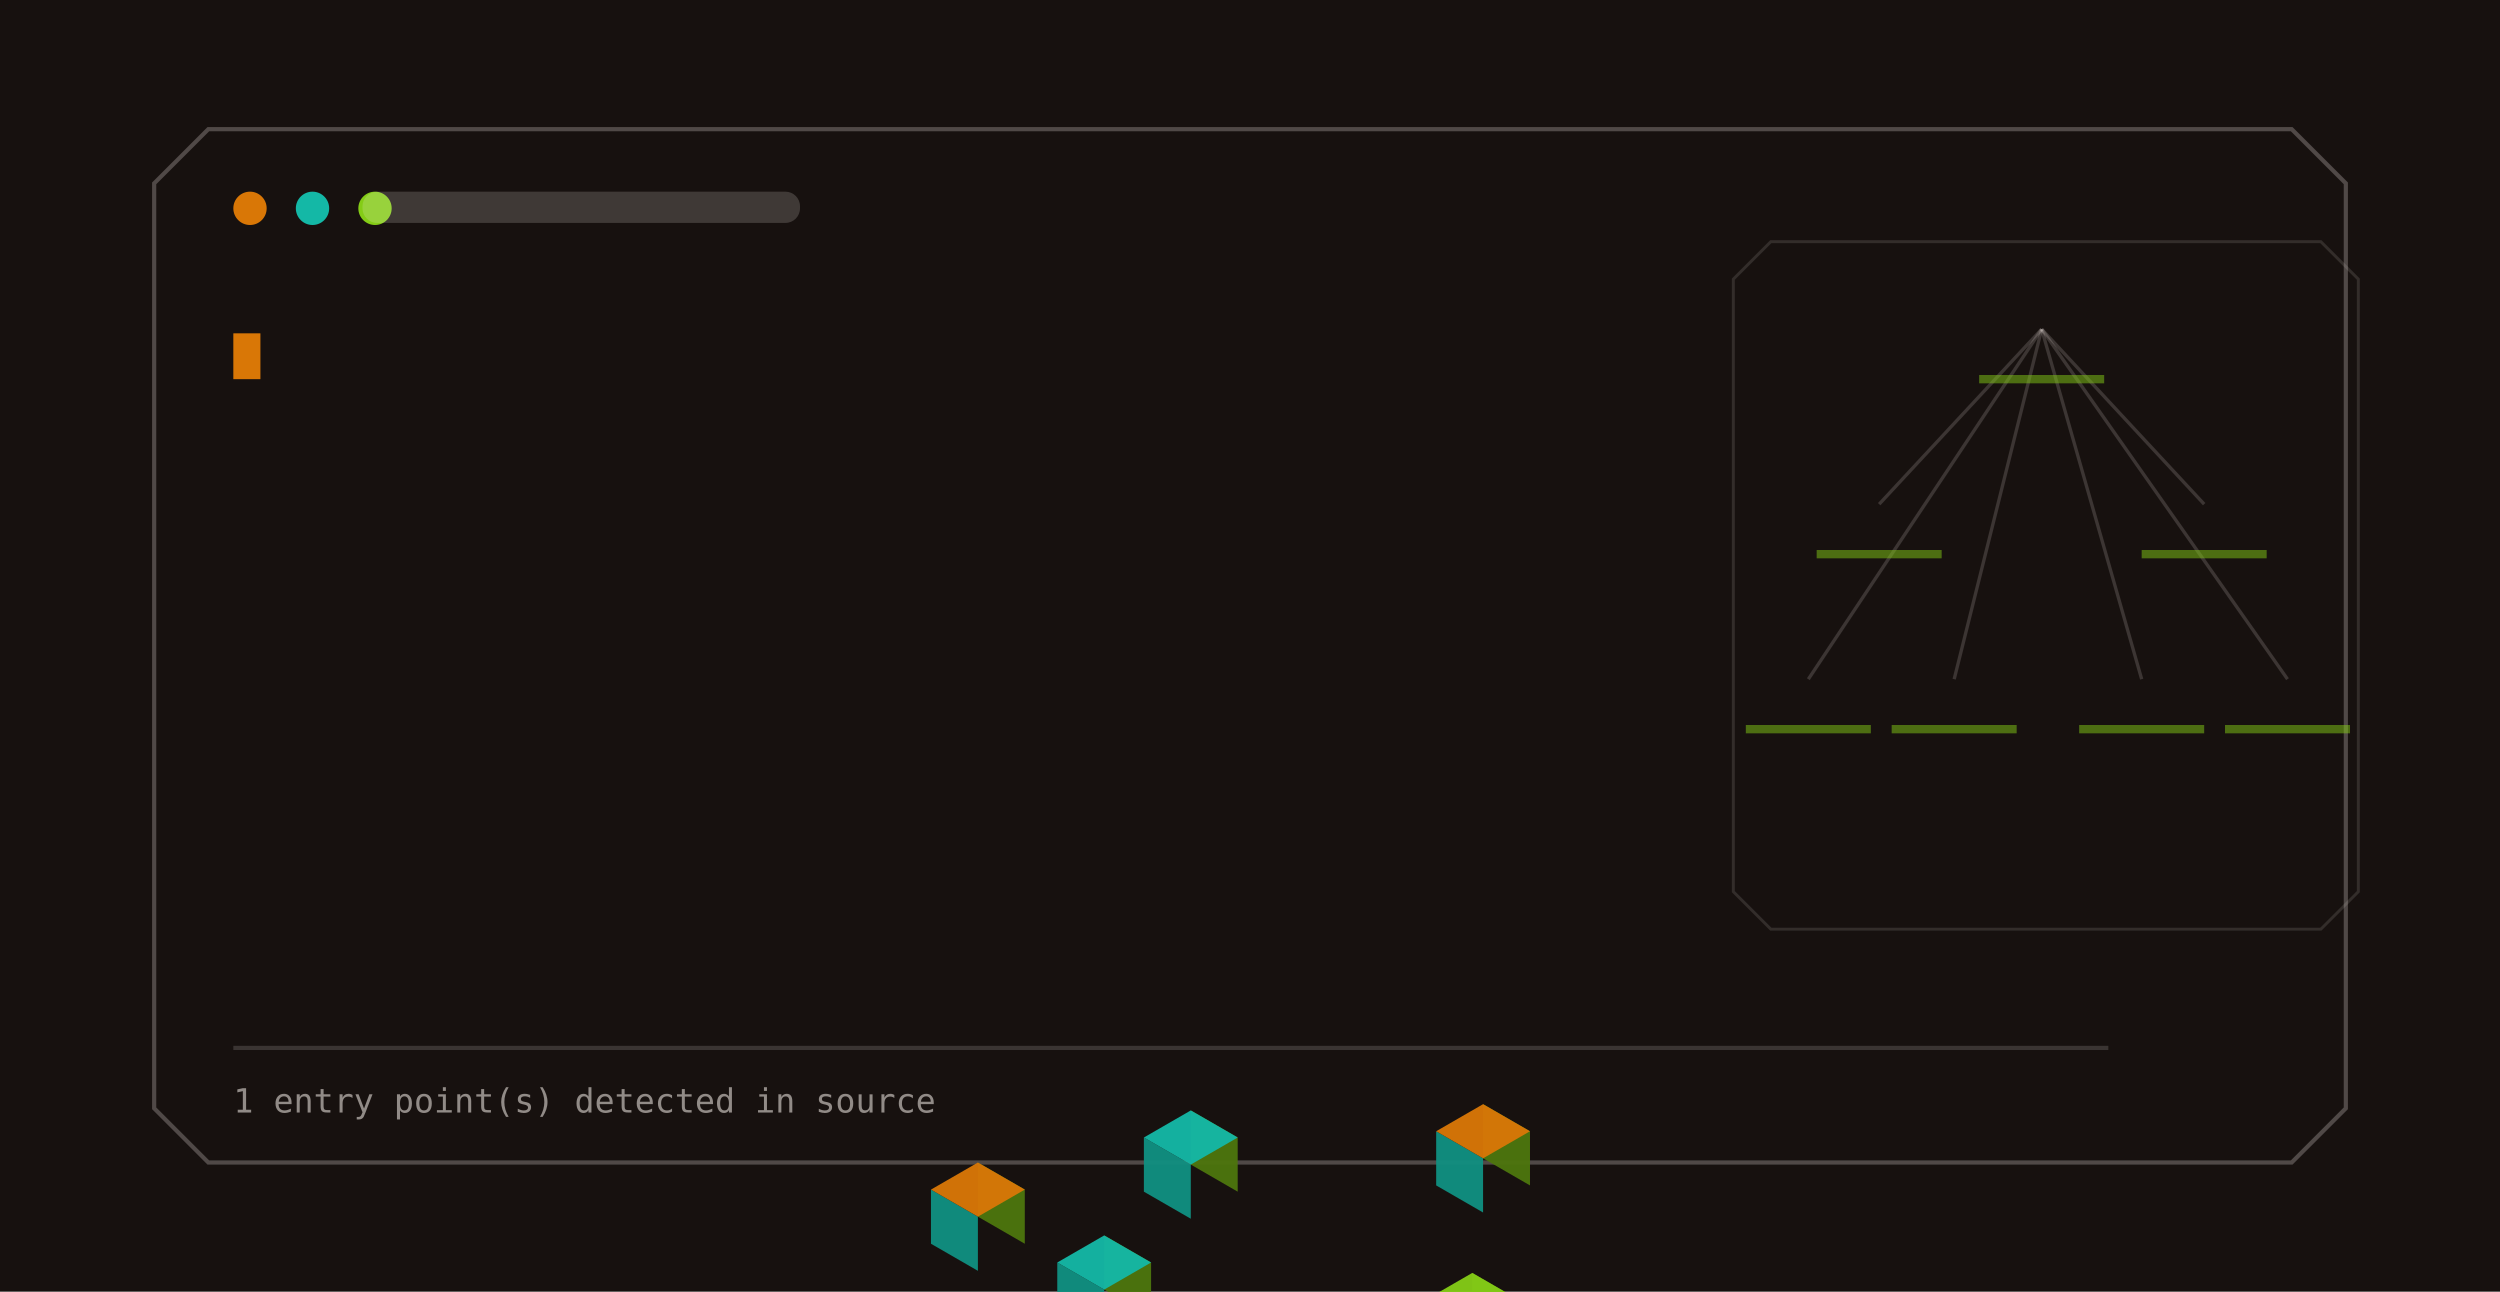
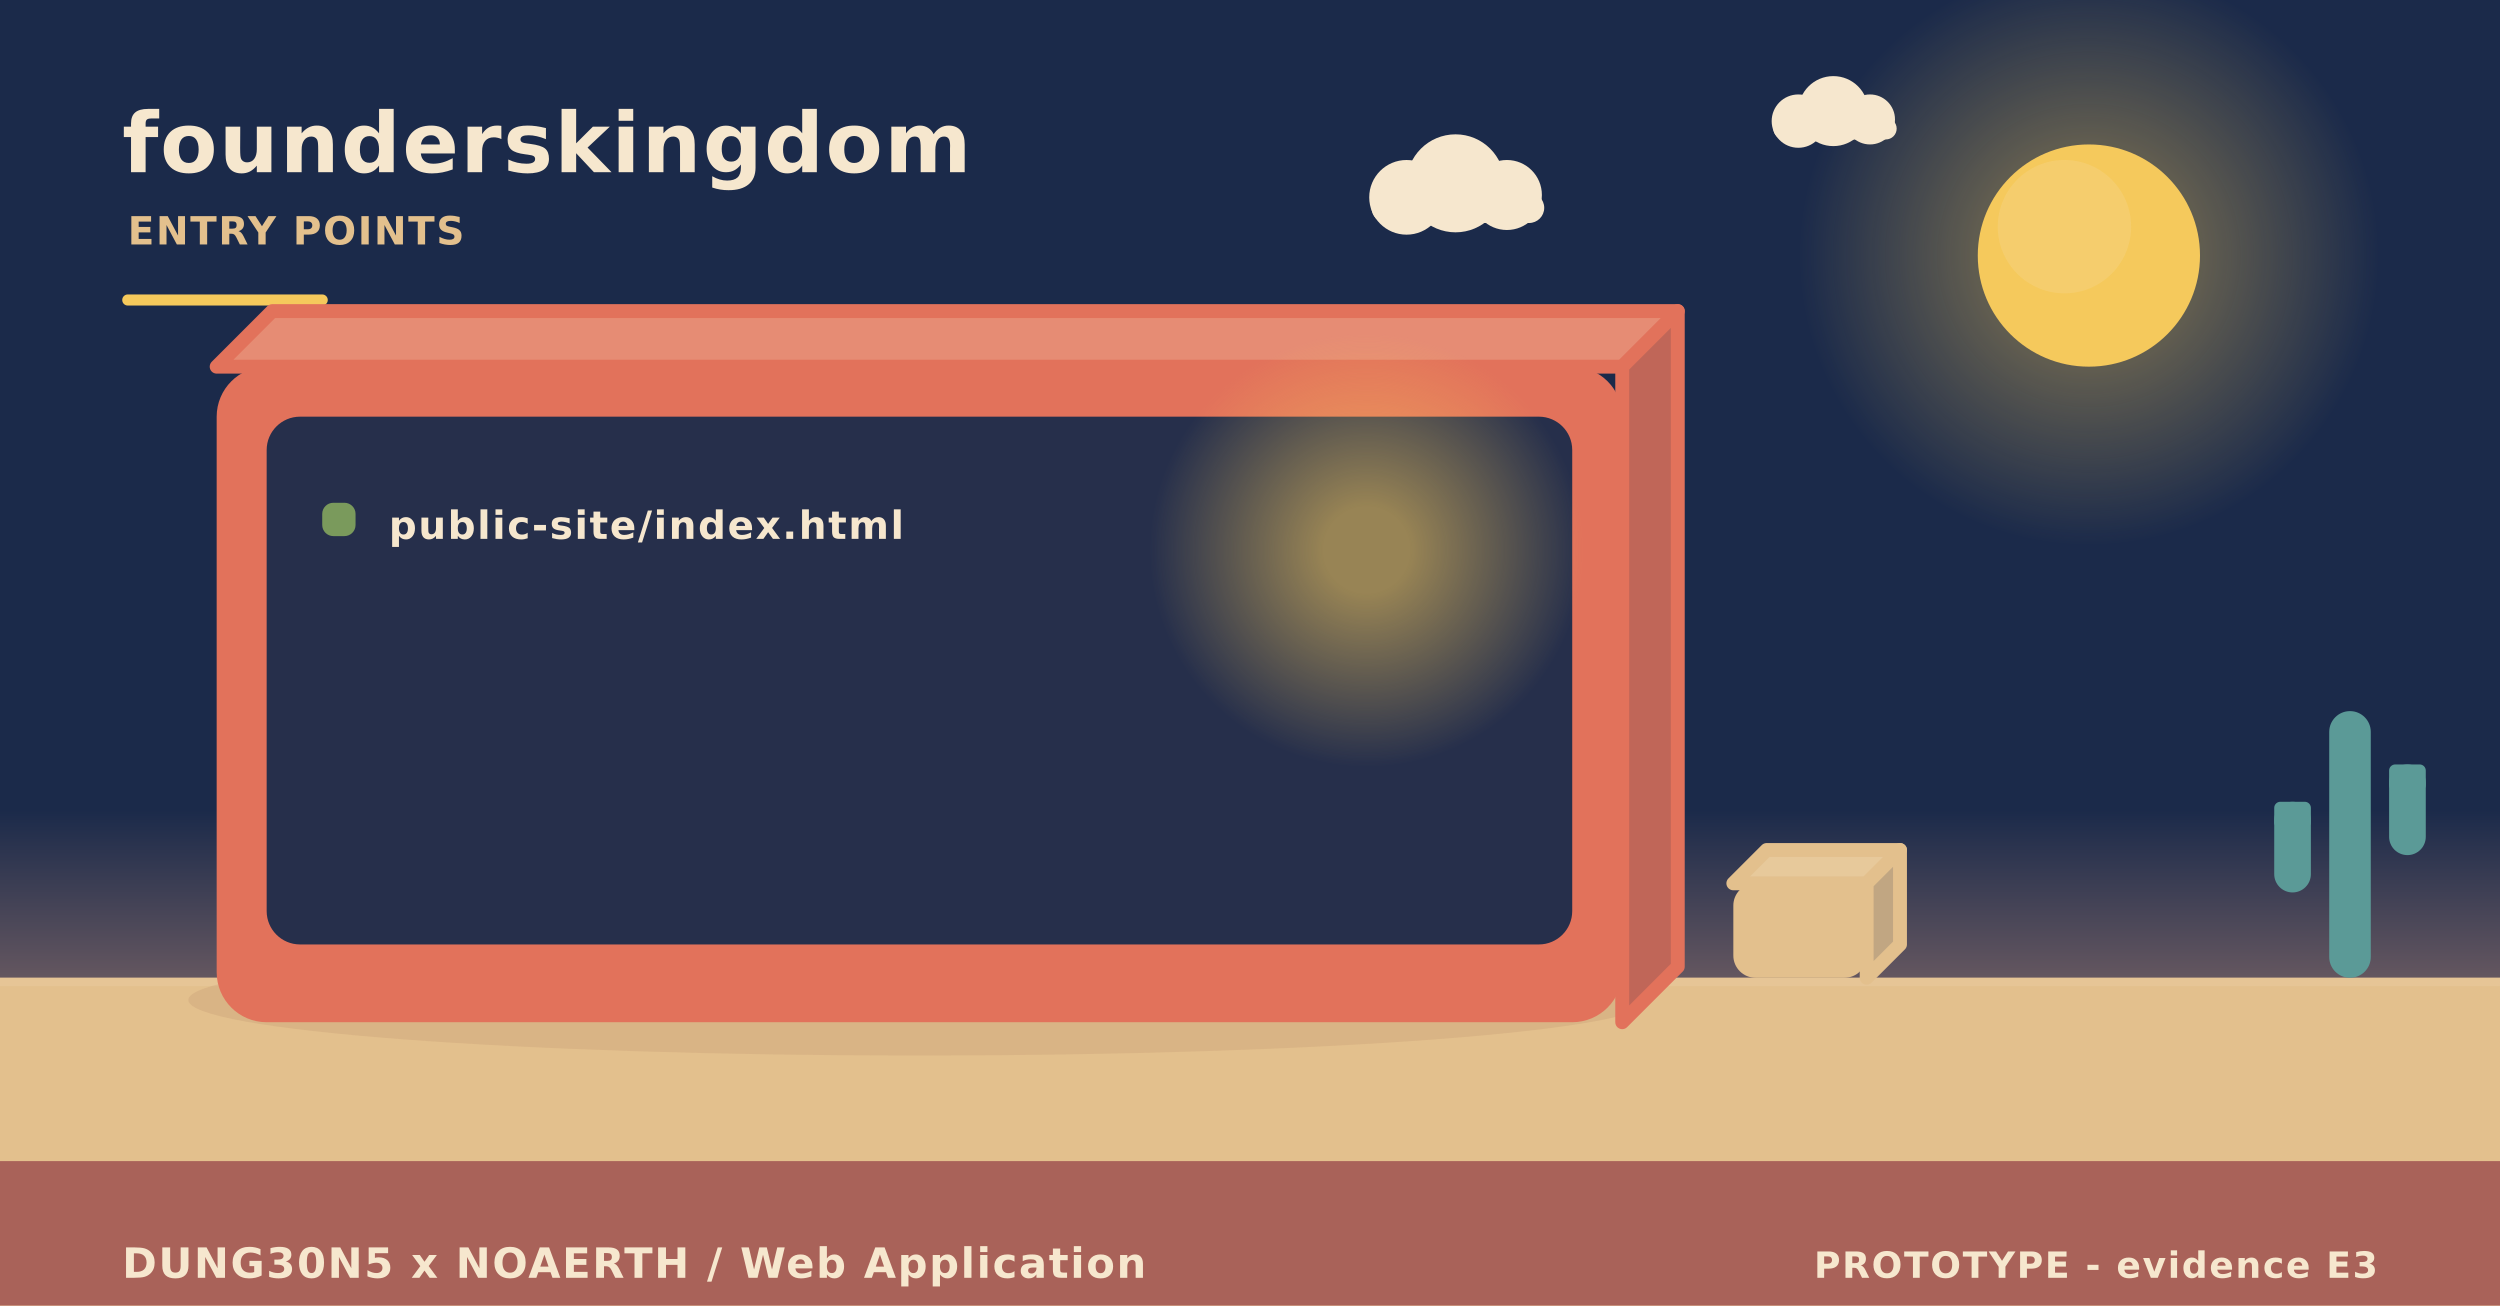
- <svg xmlns="http://www.w3.org/2000/svg" viewBox="0 0 1200 620" width="1200" height="620" role="img" aria-label="founderskingdom command surface">
-   <rect width="1200" height="620" fill="#17110f" />
-   <defs>
-     <linearGradient id="gt" x1="0" y1="0" x2="1" y2="1">
-       <stop offset="0%" stop-color="#d97706" />
-       <stop offset="100%" stop-color="#14b8a6" />
-     </linearGradient>
-   </defs>
-   <path d="M100.00,62.00 H1100.00 L1126.00,88.00 V532.00 L1100.00,558.00 H100.00 L74.00,532.00 V88.00 Z" fill="none" stroke="rgba(246,239,233,0.300)" stroke-width="2.00" opacity="0.85" />
-   <circle cx="120.00" cy="100.00" r="8.00" fill="#d97706" opacity="1.00" />
-   <circle cx="150.00" cy="100.00" r="8.00" fill="#14b8a6" opacity="1.00" />
-   <circle cx="180.00" cy="100.00" r="8.00" fill="#84cc16" opacity="1.00" />
-   <rect x="174.00" y="92.00" width="210.00" height="15.00" rx="7.00" fill="rgba(246,239,233,0.180)" opacity="1.00" />
-   <text x="112" y="148" font-family="ui-monospace,SFMono-Regular,Menlo,monospace" font-size="21" fill="rgba(246,239,233,0.800)" opacity="0">public-site/index.html<animate attributeName="opacity" values="0;1;1;0" dur="1.5s" begin="0.0s" repeatCount="indefinite" />
-   </text>
-   <rect x="112" y="160" width="13" height="22" fill="#d97706">
-     <animate attributeName="opacity" values="1;0;1" dur="1.05s" begin="0s" repeatCount="indefinite" />
-   </rect>
-   <path d="M850.00,116.00 H1114.00 L1132.00,134.00 V428.00 L1114.00,446.00 H850.00 L832.00,428.00 V134.00 Z" fill="none" stroke="rgba(246,239,233,0.180)" stroke-width="1.40" opacity="0.70" />
-   <line x1="980.00" y1="158.00" x2="902.00" y2="242.00" stroke="rgba(246,239,233,0.300)" stroke-width="1.60" opacity="0.55" />
-   <line x1="980.00" y1="158.00" x2="1058.00" y2="242.00" stroke="rgba(246,239,233,0.300)" stroke-width="1.60" opacity="0.55" />
-   <line x1="980.00" y1="158.00" x2="868.00" y2="326.00" stroke="rgba(246,239,233,0.300)" stroke-width="1.60" opacity="0.55" />
-   <line x1="980.00" y1="158.00" x2="938.00" y2="326.00" stroke="rgba(246,239,233,0.300)" stroke-width="1.60" opacity="0.55" />
-   <line x1="980.00" y1="158.00" x2="1028.00" y2="326.00" stroke="rgba(246,239,233,0.300)" stroke-width="1.60" opacity="0.55" />
-   <line x1="980.00" y1="158.00" x2="1098.00" y2="326.00" stroke="rgba(246,239,233,0.300)" stroke-width="1.60" opacity="0.55" />
-   <polygon points="711.87,556.00 734.39,569.00 734.39,543.00 711.87,530.00" fill="#4d760d" opacity="0.95" />
-   <polygon points="689.36,569.00 711.87,582.00 711.87,556.00 689.36,543.00" fill="#109081" opacity="0.95" />
-   <polygon points="711.87,530.00 734.39,543.00 711.87,556.00 689.36,543.00" fill="#d97706" opacity="0.95" />
+ <svg xmlns="http://www.w3.org/2000/svg" width="900" height="470" viewBox="0 0 900 470" role="img" aria-label="founderskingdom - how it is operated">
+   <linearGradient id="skyt" x1="0" y1="0" x2="0" y2="1">
+     <stop offset="0" stop-color="#1b2a4a" />
+     <stop offset="0.62" stop-color="#1b2a4a" />
+     <stop offset="1" stop-color="#f3ad8a" />
+   </linearGradient>
+   <rect width="900" height="470" fill="url(#skyt)" />
+   <radialGradient id="sunt">
+     <stop offset="0.35" stop-color="#f5c95c" stop-opacity="0.34" />
+     <stop offset="1" stop-color="#f5c95c" stop-opacity="0" />
+   </radialGradient>
+   <circle cx="752" cy="92" r="104" fill="url(#sunt)" />
+   <circle cx="752" cy="92" r="40" fill="#f5c95c" />
+   <circle cx="743.2" cy="81.6" r="24" fill="#f5d27e" opacity="0.5" />
  <g>
-     <rect x="950.00" y="180.00" width="60.00" height="4.00" rx="0.00" fill="rgba(132,204,22,0.500)" opacity="1.00" />
-     <animate attributeName="opacity" values="0.25;1.0;0.25" dur="13.85s" begin="0.0s" repeatCount="indefinite" />
+     <circle cx="524" cy="66" r="17.64" fill="#f6e7ce" />
+     <circle cx="506.36" cy="71.04" r="13.44" fill="#f6e7ce" />
+     <circle cx="542.48" cy="70.2" r="12.6" fill="#f6e7ce" />
+     <rect x="493.76" y="69.36" width="62.16" height="10.92" rx="5.46" fill="#f6e7ce" />
+     <animateTransform attributeName="transform" type="translate" values="0 0;24 0;0 0" dur="36s" begin="0s" repeatCount="indefinite" />
  </g>
-   <polygon points="571.58,559.00 594.09,572.00 594.09,546.00 571.58,533.00" fill="#4d760d" opacity="0.95" />
-   <polygon points="549.06,572.00 571.58,585.00 571.58,559.00 549.06,546.00" fill="#109081" opacity="0.95" />
-   <polygon points="571.58,533.00 594.09,546.00 571.58,559.00 549.06,546.00" fill="#14b8a6" opacity="0.95" />
  <g>
-     <rect x="872.00" y="264.00" width="60.00" height="4.00" rx="0.00" fill="rgba(132,204,22,0.500)" opacity="1.00" />
-     <animate attributeName="opacity" values="0.25;1.0;0.25" dur="13.85s" begin="0.4s" repeatCount="indefinite" />
+     <circle cx="660" cy="40" r="12.6" fill="#f6e7ce" />
+     <circle cx="647.4" cy="43.6" r="9.6" fill="#f6e7ce" />
+     <circle cx="673.2" cy="43" r="9" fill="#f6e7ce" />
+     <rect x="638.4" y="42.4" width="44.4" height="7.8" rx="3.9" fill="#f6e7ce" />
+     <animateTransform attributeName="transform" type="translate" values="0 0;-18 0;0 0" dur="46s" begin="3s" repeatCount="indefinite" />
  </g>
-   <polygon points="706.68,637.00 729.19,650.00 729.19,624.00 706.68,611.00" fill="#4d760d" opacity="0.95" />
-   <polygon points="684.16,650.00 706.68,663.00 706.68,637.00 684.16,624.00" fill="#109081" opacity="0.95" />
-   <polygon points="706.68,611.00 729.19,624.00 706.68,637.00 684.16,624.00" fill="#84cc16" opacity="0.95" />
+   <rect x="0" y="352" width="900" height="118" fill="#e3c08d" />
+   <rect x="0" y="352" width="900" height="3" fill="#e6c596" />
+   <text x="44" y="62" font-family="Verdana,DejaVu Sans,sans-serif" font-size="30" font-weight="700" letter-spacing="0.6" fill="#f6e7ce" text-anchor="start">founderskingdom</text>
+   <text x="46" y="88" font-family="Verdana,DejaVu Sans,sans-serif" font-size="14" font-weight="700" letter-spacing="0.6" fill="#e3c08d" text-anchor="start">ENTRY POINTS</text>
+   <rect x="44" y="106" width="74" height="4" rx="2" fill="#f5c95c" />
+   <ellipse cx="331" cy="360" rx="263.2" ry="20" fill="rgba(138,90,68,0.11)" />
+   <path d="M78,132 L584,132 L604,112 L98,112 Z" fill="#e68c74" stroke="#e2725b" stroke-width="5" stroke-linejoin="round" />
+   <path d="M584,132 L604,112 L604,348 L584,368 Z" fill="#c06658" stroke="#e2725b" stroke-width="5" stroke-linejoin="round" />
+   <rect x="78" y="132" width="506" height="236" rx="18" fill="#e2725b" />
+   <rect x="96" y="150" width="470" height="190" rx="12" fill="#1b2a4a" opacity="0.94" />
+   <radialGradient id="lamp49111">
+     <stop offset="0.2" stop-color="#f5c95c" stop-opacity="0.55" />
+     <stop offset="1" stop-color="#f5c95c" stop-opacity="0" />
+   </radialGradient>
+   <circle cx="492" cy="198" r="78" fill="url(#lamp49111)" />
+   <rect x="116" y="181" width="12" height="12" rx="4" fill="#7a9a5c" />
  <g>
-     <rect x="1028.00" y="264.00" width="60.00" height="4.00" rx="0.00" fill="rgba(132,204,22,0.500)" opacity="1.00" />
-     <animate attributeName="opacity" values="0.25;1.0;0.25" dur="13.85s" begin="0.8s" repeatCount="indefinite" />
+     <text x="140" y="194" font-family="Verdana,DejaVu Sans,sans-serif" font-size="14" font-weight="700" letter-spacing="0.6" fill="#f6e7ce" text-anchor="start">public-site/index.html</text>
+     <animateTransform attributeName="transform" type="translate" values="0 10;0 0" dur="0.7s" begin="0.4s" fill="freeze" />
  </g>
-   <polygon points="469.39,584.00 491.90,597.00 491.90,571.00 469.39,558.00" fill="#4d760d" opacity="0.95" />
-   <polygon points="446.87,597.00 469.39,610.00 469.39,584.00 446.87,571.00" fill="#109081" opacity="0.95" />
-   <polygon points="469.39,558.00 491.90,571.00 469.39,584.00 446.87,571.00" fill="#d97706" opacity="0.95" />
-   <g>
-     <rect x="838.00" y="348.00" width="60.00" height="4.00" rx="0.00" fill="rgba(132,204,22,0.500)" opacity="1.00" />
-     <animate attributeName="opacity" values="0.25;1.0;0.25" dur="13.85s" begin="1.2s" repeatCount="indefinite" />
-   </g>
-   <polygon points="530.01,619.00 552.52,632.00 552.52,606.00 530.01,593.00" fill="#4d760d" opacity="0.95" />
-   <polygon points="507.49,632.00 530.01,645.00 530.01,619.00 507.49,606.00" fill="#109081" opacity="0.95" />
-   <polygon points="530.01,593.00 552.52,606.00 530.01,619.00 507.49,606.00" fill="#14b8a6" opacity="0.95" />
-   <g>
-     <rect x="908.00" y="348.00" width="60.00" height="4.00" rx="0.00" fill="rgba(132,204,22,0.500)" opacity="1.00" />
-     <animate attributeName="opacity" values="0.25;1.0;0.25" dur="13.85s" begin="1.6s" repeatCount="indefinite" />
-   </g>
-   <polygon points="607.95,664.00 630.47,677.00 630.47,651.00 607.95,638.00" fill="#4d760d" opacity="0.95" />
-   <polygon points="585.43,677.00 607.95,690.00 607.95,664.00 585.43,651.00" fill="#109081" opacity="0.95" />
-   <polygon points="607.95,638.00 630.47,651.00 607.95,664.00 585.43,651.00" fill="#84cc16" opacity="0.95" />
-   <g>
-     <rect x="998.00" y="348.00" width="60.00" height="4.00" rx="0.00" fill="rgba(132,204,22,0.500)" opacity="1.00" />
-     <animate attributeName="opacity" values="0.25;1.0;0.25" dur="13.85s" begin="2.0s" repeatCount="indefinite" />
-   </g>
-   <polygon points="668.57,699.00 691.09,712.00 691.09,686.00 668.57,673.00" fill="#4d760d" opacity="0.95" />
-   <polygon points="646.05,712.00 668.57,725.00 668.57,699.00 646.05,686.00" fill="#109081" opacity="0.95" />
-   <polygon points="668.57,673.00 691.09,686.00 668.57,699.00 646.05,686.00" fill="#d97706" opacity="0.95" />
-   <g>
-     <rect x="1068.00" y="348.00" width="60.00" height="4.00" rx="0.00" fill="rgba(132,204,22,0.500)" opacity="1.00" />
-     <animate attributeName="opacity" values="0.25;1.0;0.25" dur="13.85s" begin="2.4s" repeatCount="indefinite" />
-   </g>
-   <rect x="112.00" y="502.00" width="900.00" height="2.00" rx="0.00" fill="rgba(246,239,233,0.160)" opacity="1.00" />
-   <text x="112" y="534" font-family="ui-monospace,Menlo,monospace" font-size="16" fill="rgba(246,239,233,0.550)">1 entry point(s) detected in source</text>
+   <path d="M624,318 L672,318 L684,306 L636,306 Z" fill="#e7c99b" stroke="#e3c08d" stroke-width="5" stroke-linejoin="round" />
+   <path d="M672,318 L684,306 L684,340 L672,352 Z" fill="#c1a682" stroke="#e3c08d" stroke-width="5" stroke-linejoin="round" />
+   <rect x="624" y="318" width="48" height="34" rx="8" fill="#e3c08d" />
+   <rect x="838.52" y="256" width="14.96" height="96" rx="7.48" fill="#5b9a97" />
+   <rect x="818.72" y="288.64" width="13.2" height="32.64" rx="6.6" fill="#5b9a97" />
+   <rect x="818.72" y="288.64" width="13.2" height="9.6" rx="2.2" fill="#5b9a97" />
+   <rect x="860.08" y="275.2" width="13.2" height="32.64" rx="6.6" fill="#5b9a97" />
+   <rect x="860.08" y="275.2" width="13.2" height="9.6" rx="2.2" fill="#5b9a97" />
+   <rect x="0" y="418" width="900" height="52" rx="0" fill="#a65c56" opacity="0.94" />
+   <text x="44" y="460" font-family="Verdana,DejaVu Sans,sans-serif" font-size="15" font-weight="700" letter-spacing="0.6" fill="#f6e7ce" text-anchor="start">DUNG30N5 x NOAERTH  /  Web Application</text>
+   <text x="856" y="460" font-family="Verdana,DejaVu Sans,sans-serif" font-size="13" font-weight="700" letter-spacing="0.6" fill="#f6e7ce" text-anchor="end">PROTOTYPE  -  evidence E3</text>
</svg>
